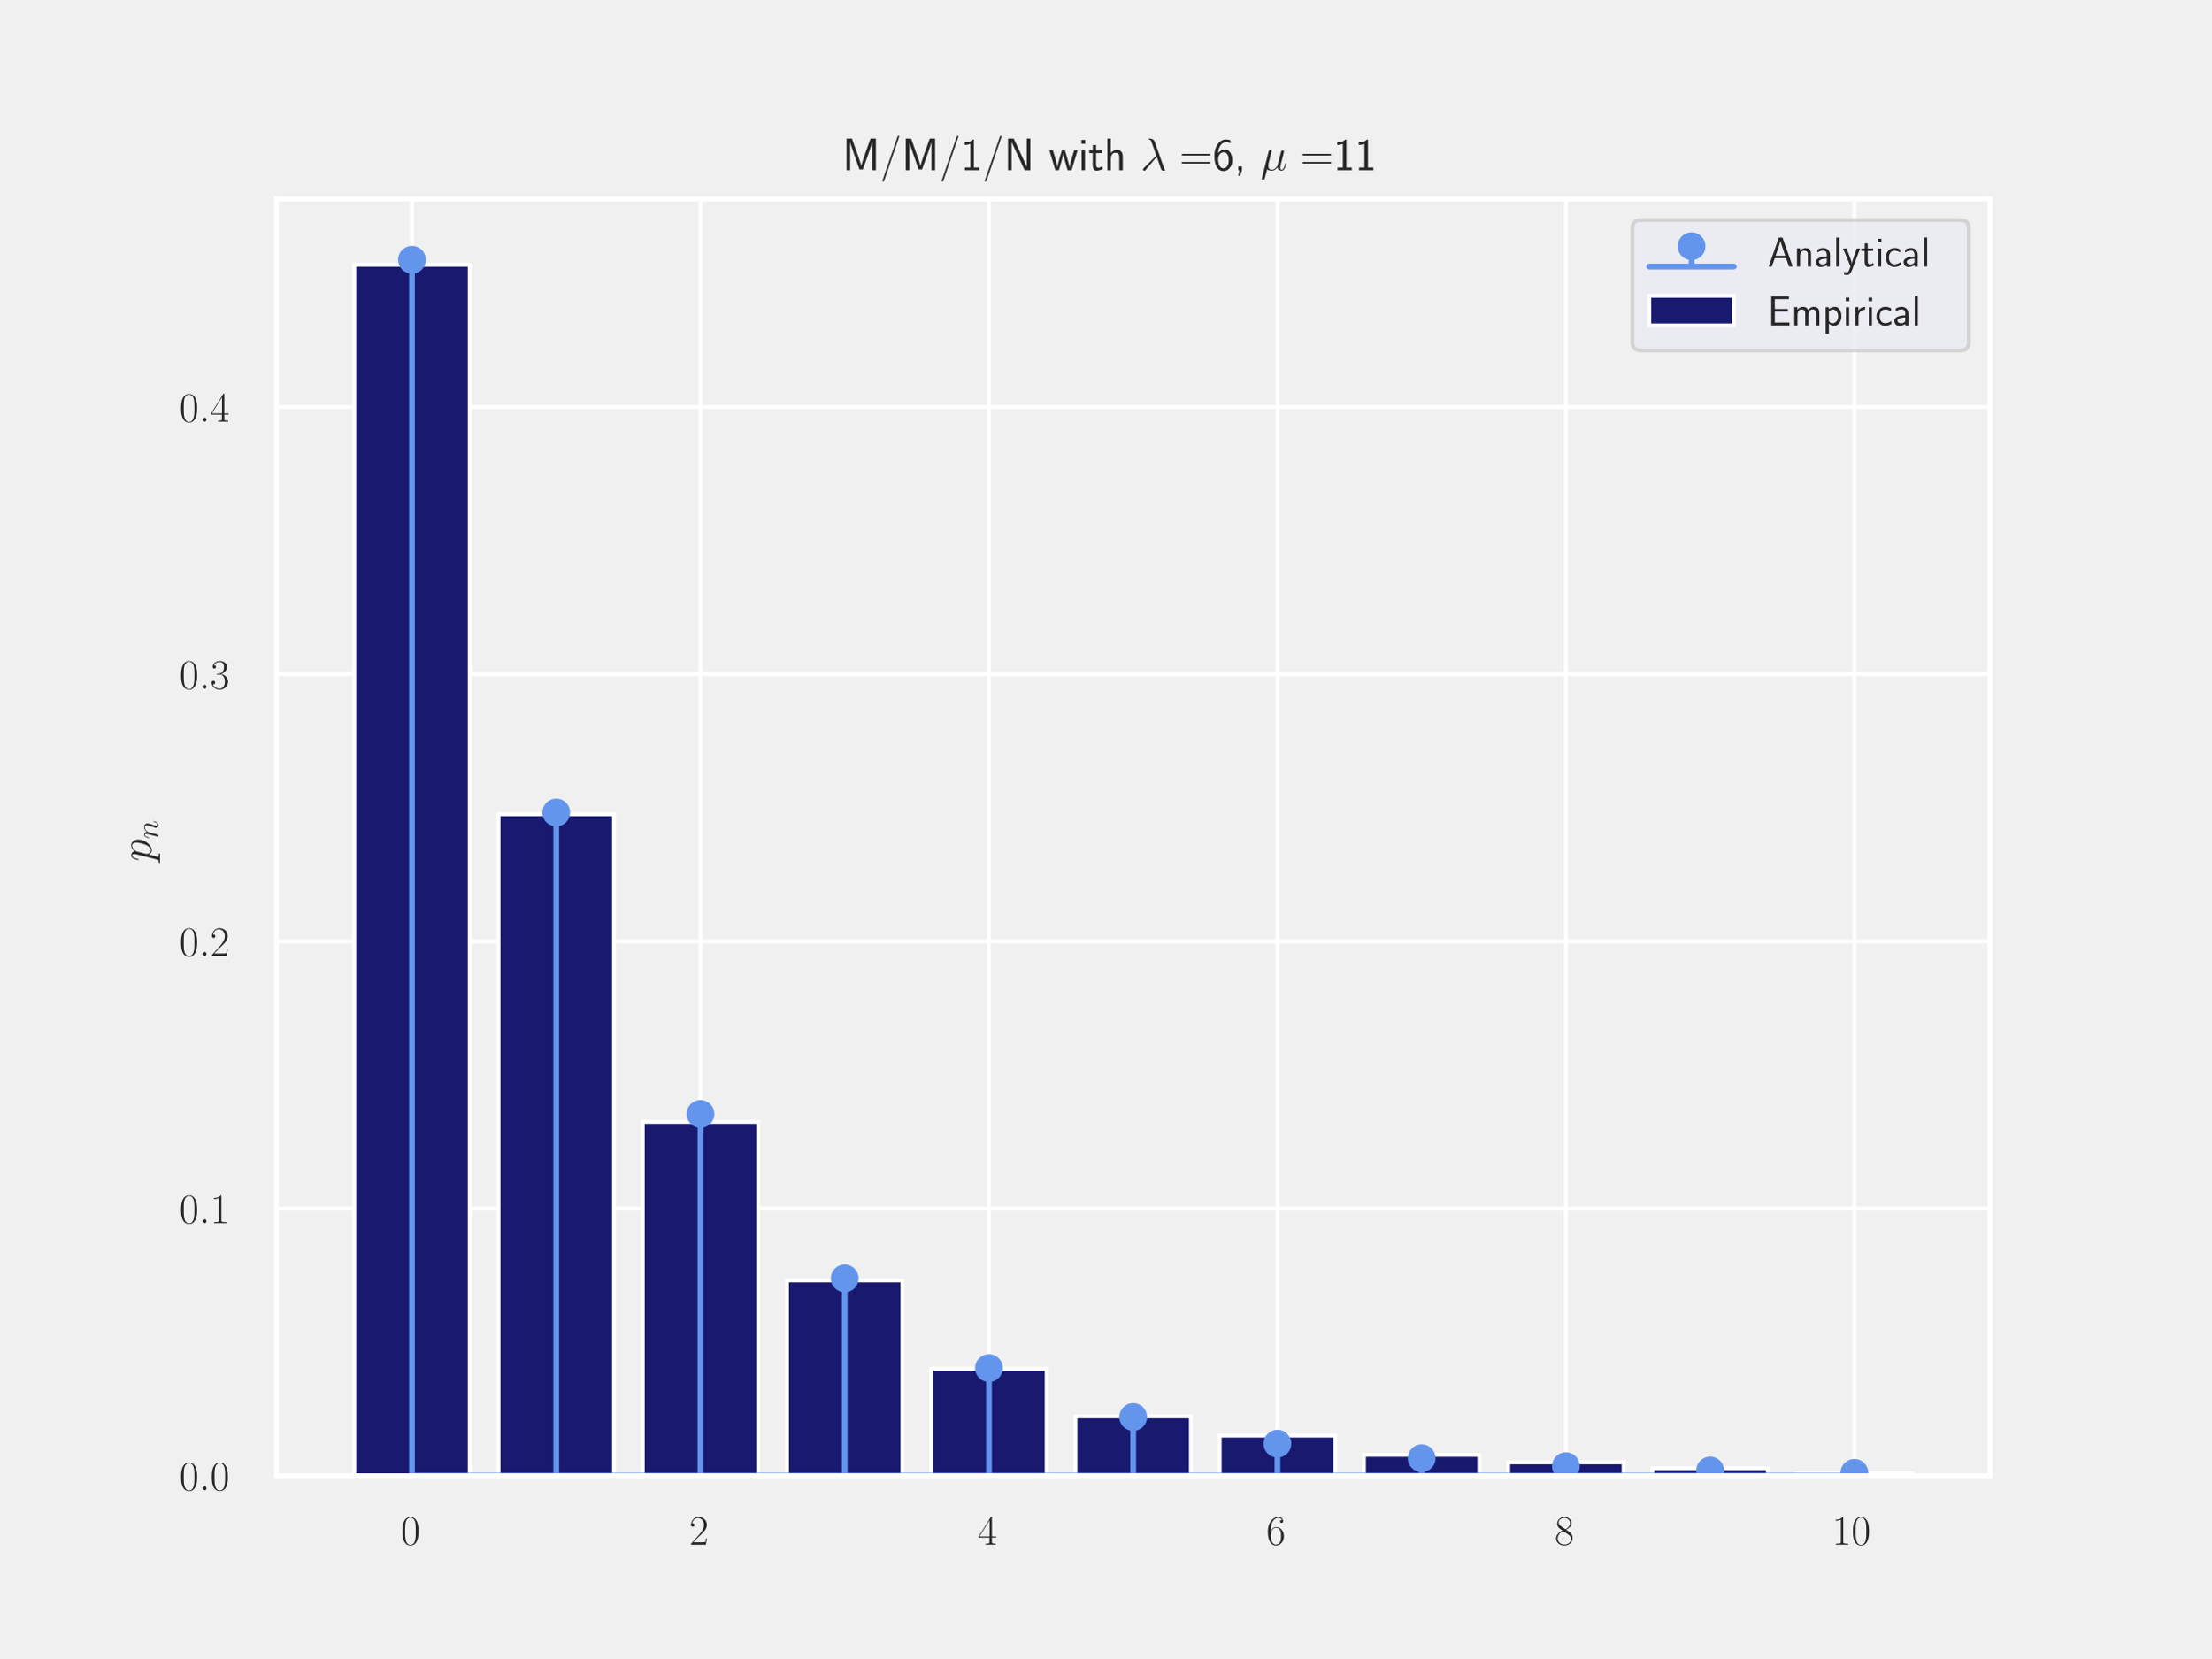
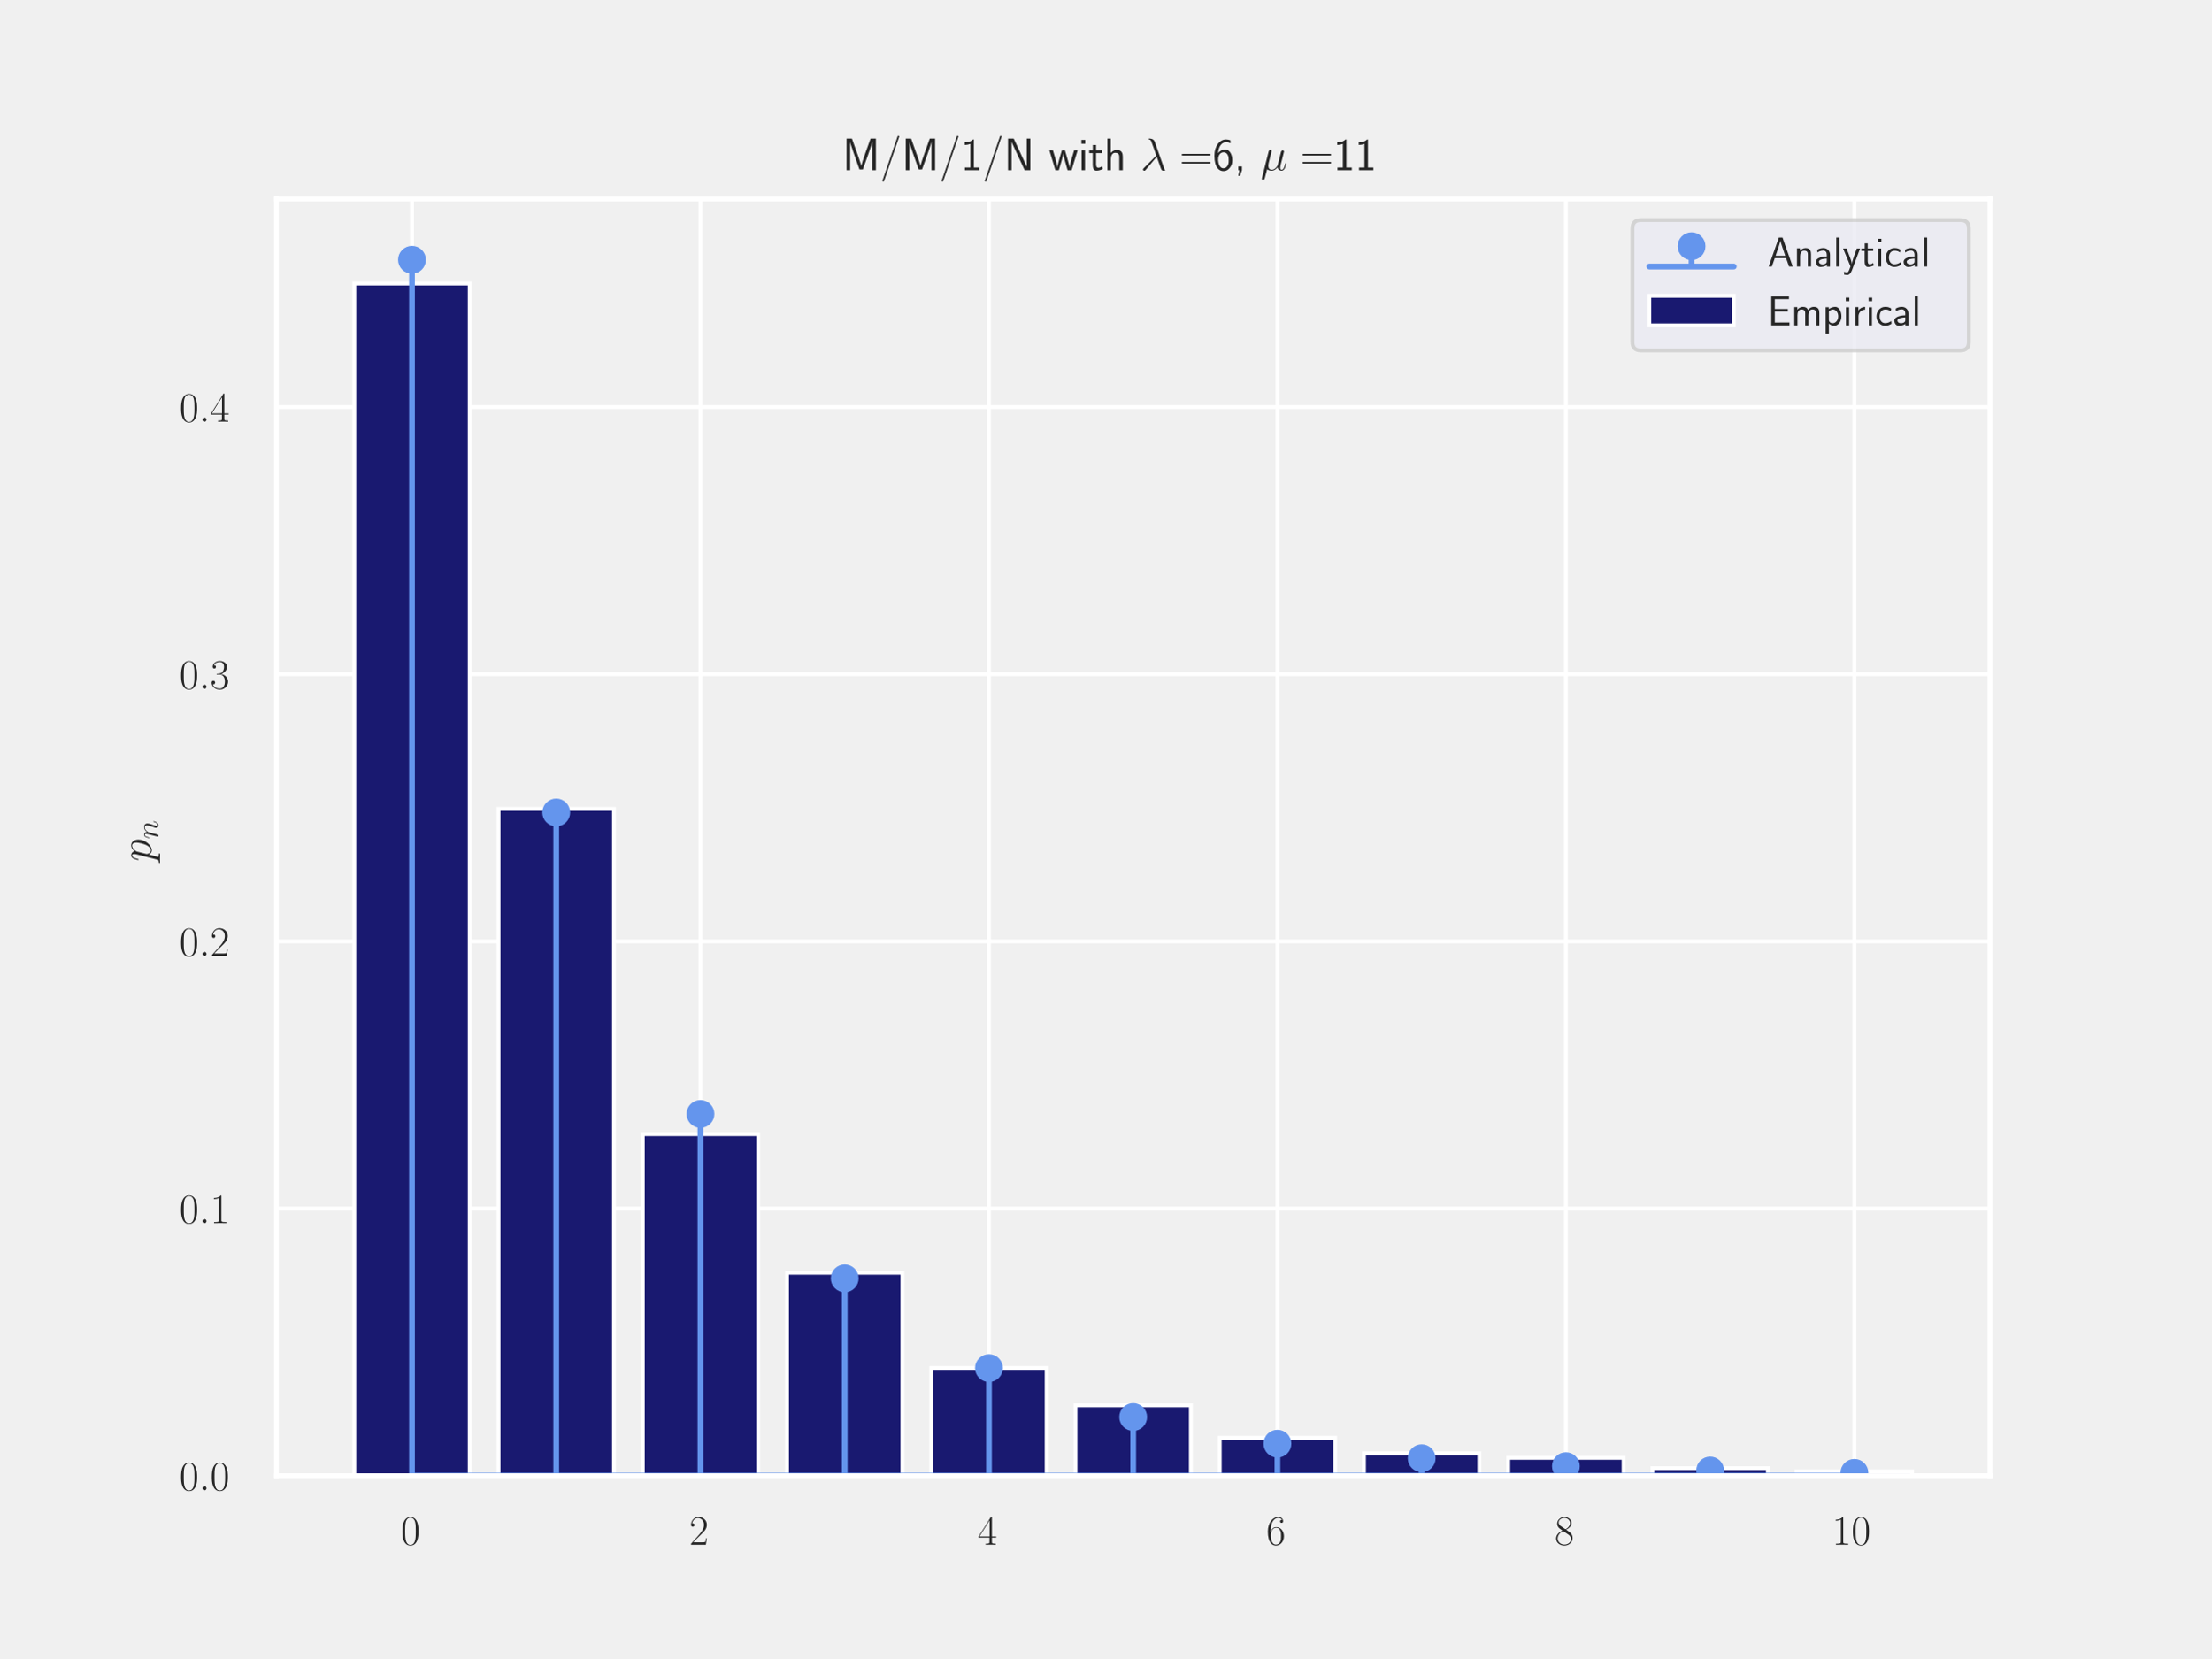
<svg xmlns="http://www.w3.org/2000/svg" xmlns:xlink="http://www.w3.org/1999/xlink" width="460.8pt" height="345.6pt" viewBox="0 0 460.8 345.6" version="1.1">
  <defs>
    <style type="text/css">*{stroke-linejoin: round; stroke-linecap: butt}</style>
  </defs>
  <g id="figure_1">
    <g id="patch_1">
      <path d="M 0 345.6  L 460.8 345.6  L 460.8 0  L 0 0  L 0 345.6  z " style="fill: none" />
    </g>
    <g id="axes_1">
      <g id="patch_2">
        <path d="M 57.6 307.584  L 414.72 307.584  L 414.72 41.472  L 57.6 41.472  L 57.6 307.584  z " style="fill: none" />
      </g>
      <g id="matplotlib.axis_1">
        <g id="xtick_1">
          <g id="line2d_1">
-             <path d="M 85.857 307.584  L 85.857 41.472  " clip-path="url(#p59f98194c2)" style="fill: none; stroke: #ffffff; stroke-width: 0.8; stroke-linecap: round" />
+             <path d="M 85.857 307.584  L 85.857 41.472  " clip-path="url(#p7c5c689644)" style="fill: none; stroke: #ffffff; stroke-width: 0.8; stroke-linecap: round" />
          </g>
          <g id="text_1">
            <g style="fill: #262626" transform="translate(83.52817 321.9723) scale(0.088 -0.088)">
              <defs>
                <path id="CMR17-30" d="M 2688 2038  C 2688 2430 2682 3099 2413 3613  C 2176 4063 1798 4224 1466 4224  C 1158 4224 768 4082 525 3620  C 269 3137 243 2539 243 2038  C 243 1671 250 1112 448 623  C 723 -39 1216 -128 1466 -128  C 1760 -128 2208 -7 2470 604  C 2662 1048 2688 1568 2688 2038  z M 1466 -26  C 1056 -26 813 328 723 816  C 653 1196 653 1749 653 2109  C 653 2604 653 3015 736 3407  C 858 3954 1216 4121 1466 4121  C 1728 4121 2067 3947 2189 3420  C 2272 3054 2278 2623 2278 2109  C 2278 1691 2278 1176 2202 797  C 2067 96 1690 -26 1466 -26  z " transform="scale(0.015625)" />
              </defs>
              <use xlink:href="#CMR17-30" transform="scale(0.996264)" />
            </g>
          </g>
        </g>
        <g id="xtick_2">
          <g id="line2d_2">
-             <path d="M 145.978 307.584  L 145.978 41.472  " clip-path="url(#p59f98194c2)" style="fill: none; stroke: #ffffff; stroke-width: 0.8; stroke-linecap: round" />
+             <path d="M 145.978 307.584  L 145.978 41.472  " clip-path="url(#p7c5c689644)" style="fill: none; stroke: #ffffff; stroke-width: 0.8; stroke-linecap: round" />
          </g>
          <g id="text_2">
            <g style="fill: #262626" transform="translate(143.6494 321.9723) scale(0.088 -0.088)">
              <defs>
                <path id="CMR17-32" d="M 2669 990  L 2554 990  C 2490 537 2438 460 2413 422  C 2381 371 1920 371 1830 371  L 602 371  C 832 620 1280 1073 1824 1596  C 2214 1966 2669 2400 2669 3033  C 2669 3788 2067 4224 1395 4224  C 691 4224 262 3603 262 3027  C 262 2777 448 2745 525 2745  C 589 2745 781 2783 781 3007  C 781 3206 614 3264 525 3264  C 486 3264 448 3257 422 3244  C 544 3788 915 4057 1306 4057  C 1862 4057 2227 3616 2227 3033  C 2227 2477 1901 1998 1536 1583  L 262 147  L 262 0  L 2515 0  L 2669 990  z " transform="scale(0.015625)" />
              </defs>
              <use xlink:href="#CMR17-32" transform="scale(0.996264)" />
            </g>
          </g>
        </g>
        <g id="xtick_3">
          <g id="line2d_3">
-             <path d="M 206.099 307.584  L 206.099 41.472  " clip-path="url(#p59f98194c2)" style="fill: none; stroke: #ffffff; stroke-width: 0.8; stroke-linecap: round" />
+             <path d="M 206.099 307.584  L 206.099 41.472  " clip-path="url(#p7c5c689644)" style="fill: none; stroke: #ffffff; stroke-width: 0.8; stroke-linecap: round" />
          </g>
          <g id="text_3">
            <g style="fill: #262626" transform="translate(203.7706 321.9723) scale(0.088 -0.088)">
              <defs>
                <path id="CMR17-34" d="M 2150 4147  C 2150 4281 2144 4288 2029 4288  L 128 1254  L 128 1088  L 1779 1088  L 1779 460  C 1779 230 1766 166 1318 166  L 1197 166  L 1197 0  C 1402 12 1747 12 1965 12  C 2182 12 2528 12 2733 0  L 2733 166  L 2611 166  C 2163 166 2150 230 2150 460  L 2150 1088  L 2803 1088  L 2803 1254  L 2150 1254  L 2150 4147  z M 1798 3723  L 1798 1254  L 256 1254  L 1798 3723  z " transform="scale(0.015625)" />
              </defs>
              <use xlink:href="#CMR17-34" transform="scale(0.996264)" />
            </g>
          </g>
        </g>
        <g id="xtick_4">
          <g id="line2d_4">
-             <path d="M 266.221 307.584  L 266.221 41.472  " clip-path="url(#p59f98194c2)" style="fill: none; stroke: #ffffff; stroke-width: 0.8; stroke-linecap: round" />
+             <path d="M 266.221 307.584  L 266.221 41.472  " clip-path="url(#p7c5c689644)" style="fill: none; stroke: #ffffff; stroke-width: 0.8; stroke-linecap: round" />
          </g>
          <g id="text_4">
            <g style="fill: #262626" transform="translate(263.8918 321.9723) scale(0.088 -0.088)">
              <defs>
                <path id="CMR17-36" d="M 678 2198  C 678 3712 1395 4076 1811 4076  C 1946 4076 2272 4049 2400 3782  C 2298 3782 2106 3782 2106 3558  C 2106 3385 2246 3328 2336 3328  C 2394 3328 2566 3353 2566 3571  C 2566 3987 2246 4224 1805 4224  C 1043 4224 243 3411 243 2011  C 243 257 966 -128 1478 -128  C 2099 -128 2688 431 2688 1295  C 2688 2101 2170 2688 1517 2688  C 1126 2688 838 2430 678 1979  L 678 2198  z M 1478 25  C 691 25 691 1212 691 1450  C 691 1914 909 2585 1504 2585  C 1613 2585 1926 2585 2138 2140  C 2253 1889 2253 1624 2253 1302  C 2253 954 2253 696 2118 438  C 1978 173 1773 25 1478 25  z " transform="scale(0.015625)" />
              </defs>
              <use xlink:href="#CMR17-36" transform="scale(0.996264)" />
            </g>
          </g>
        </g>
        <g id="xtick_5">
          <g id="line2d_5">
-             <path d="M 326.342 307.584  L 326.342 41.472  " clip-path="url(#p59f98194c2)" style="fill: none; stroke: #ffffff; stroke-width: 0.8; stroke-linecap: round" />
+             <path d="M 326.342 307.584  L 326.342 41.472  " clip-path="url(#p7c5c689644)" style="fill: none; stroke: #ffffff; stroke-width: 0.8; stroke-linecap: round" />
          </g>
          <g id="text_5">
            <g style="fill: #262626" transform="translate(324.013 321.9723) scale(0.088 -0.088)">
              <defs>
                <path id="CMR17-38" d="M 1741 2289  C 2144 2494 2554 2803 2554 3298  C 2554 3884 1990 4224 1472 4224  C 890 4224 378 3800 378 3215  C 378 3054 416 2777 666 2533  C 730 2469 998 2276 1171 2154  C 883 2006 211 1652 211 945  C 211 282 838 -128 1459 -128  C 2144 -128 2720 366 2720 1022  C 2720 1607 2330 1877 2074 2051  L 1741 2289  z M 902 2855  C 851 2887 595 3086 595 3388  C 595 3781 998 4076 1459 4076  C 1965 4076 2336 3716 2336 3298  C 2336 2700 1670 2359 1638 2359  C 1632 2359 1626 2359 1574 2398  L 902 2855  z M 2080 1536  C 2176 1466 2483 1253 2483 861  C 2483 385 2010 25 1472 25  C 890 25 448 443 448 951  C 448 1459 838 1884 1280 2083  L 2080 1536  z " transform="scale(0.015625)" />
              </defs>
              <use xlink:href="#CMR17-38" transform="scale(0.996264)" />
            </g>
          </g>
        </g>
        <g id="xtick_6">
          <g id="line2d_6">
-             <path d="M 386.463 307.584  L 386.463 41.472  " clip-path="url(#p59f98194c2)" style="fill: none; stroke: #ffffff; stroke-width: 0.8; stroke-linecap: round" />
+             <path d="M 386.463 307.584  L 386.463 41.472  " clip-path="url(#p7c5c689644)" style="fill: none; stroke: #ffffff; stroke-width: 0.8; stroke-linecap: round" />
          </g>
          <g id="text_6">
            <g style="fill: #262626" transform="translate(381.8054 321.9723) scale(0.088 -0.088)">
              <defs>
                <path id="CMR17-31" d="M 1702 4083  C 1702 4217 1696 4224 1606 4224  C 1357 3927 979 3833 621 3820  C 602 3820 570 3820 563 3808  C 557 3795 557 3782 557 3648  C 755 3648 1088 3686 1344 3839  L 1344 467  C 1344 243 1331 166 781 166  L 589 166  L 589 0  C 896 6 1216 12 1523 12  C 1830 12 2150 6 2458 0  L 2458 166  L 2266 166  C 1715 166 1702 236 1702 467  L 1702 4083  z " transform="scale(0.015625)" />
              </defs>
              <use xlink:href="#CMR17-31" transform="scale(0.996264)" />
              <use xlink:href="#CMR17-30" transform="translate(45.69048 0) scale(0.996264)" />
            </g>
          </g>
        </g>
      </g>
      <g id="matplotlib.axis_2">
        <g id="ytick_1">
          <g id="line2d_7">
-             <path d="M 57.6 307.584  L 414.72 307.584  " clip-path="url(#p59f98194c2)" style="fill: none; stroke: #ffffff; stroke-width: 0.8; stroke-linecap: round" />
+             <path d="M 57.6 307.584  L 414.72 307.584  " clip-path="url(#p7c5c689644)" style="fill: none; stroke: #ffffff; stroke-width: 0.8; stroke-linecap: round" />
          </g>
          <g id="text_7">
            <g style="fill: #262626" transform="translate(37.39725 310.6281) scale(0.088 -0.088)">
              <defs>
                <path id="CMMI12-3a" d="M 1178 307  C 1178 492 1024 620 870 620  C 685 620 557 467 557 313  C 557 128 710 0 864 0  C 1050 0 1178 153 1178 307  z " transform="scale(0.015625)" />
              </defs>
              <use xlink:href="#CMR17-30" transform="scale(0.996264)" />
              <use xlink:href="#CMMI12-3a" transform="translate(45.69048 0) scale(0.996264)" />
              <use xlink:href="#CMR17-30" transform="translate(72.78765 0) scale(0.996264)" />
            </g>
          </g>
        </g>
        <g id="ytick_2">
          <g id="line2d_8">
-             <path d="M 57.6 251.898  L 414.72 251.898  " clip-path="url(#p59f98194c2)" style="fill: none; stroke: #ffffff; stroke-width: 0.8; stroke-linecap: round" />
+             <path d="M 57.6 251.898  L 414.72 251.898  " clip-path="url(#p7c5c689644)" style="fill: none; stroke: #ffffff; stroke-width: 0.8; stroke-linecap: round" />
          </g>
          <g id="text_8">
            <g style="fill: #262626" transform="translate(37.39725 254.9422) scale(0.088 -0.088)">
              <use xlink:href="#CMR17-30" transform="scale(0.996264)" />
              <use xlink:href="#CMMI12-3a" transform="translate(45.69048 0) scale(0.996264)" />
              <use xlink:href="#CMR17-31" transform="translate(72.78765 0) scale(0.996264)" />
            </g>
          </g>
        </g>
        <g id="ytick_3">
          <g id="line2d_9">
-             <path d="M 57.6 196.212  L 414.72 196.212  " clip-path="url(#p59f98194c2)" style="fill: none; stroke: #ffffff; stroke-width: 0.8; stroke-linecap: round" />
+             <path d="M 57.6 196.212  L 414.72 196.212  " clip-path="url(#p7c5c689644)" style="fill: none; stroke: #ffffff; stroke-width: 0.8; stroke-linecap: round" />
          </g>
          <g id="text_9">
            <g style="fill: #262626" transform="translate(37.39725 199.2563) scale(0.088 -0.088)">
              <use xlink:href="#CMR17-30" transform="scale(0.996264)" />
              <use xlink:href="#CMMI12-3a" transform="translate(45.69048 0) scale(0.996264)" />
              <use xlink:href="#CMR17-32" transform="translate(72.78765 0) scale(0.996264)" />
            </g>
          </g>
        </g>
        <g id="ytick_4">
          <g id="line2d_10">
-             <path d="M 57.6 140.526  L 414.72 140.526  " clip-path="url(#p59f98194c2)" style="fill: none; stroke: #ffffff; stroke-width: 0.8; stroke-linecap: round" />
+             <path d="M 57.6 140.526  L 414.72 140.526  " clip-path="url(#p7c5c689644)" style="fill: none; stroke: #ffffff; stroke-width: 0.8; stroke-linecap: round" />
          </g>
          <g id="text_10">
            <g style="fill: #262626" transform="translate(37.39725 143.5704) scale(0.088 -0.088)">
              <defs>
                <path id="CMR17-33" d="M 1414 2176  C 1984 2176 2234 1673 2234 1094  C 2234 322 1824 25 1453 25  C 1114 25 563 193 390 691  C 422 678 454 678 486 678  C 640 678 755 780 755 947  C 755 1132 614 1216 486 1216  C 378 1216 211 1164 211 927  C 211 335 787 -128 1466 -128  C 2176 -128 2720 432 2720 1087  C 2720 1718 2208 2176 1600 2246  C 2086 2347 2554 2776 2554 3353  C 2554 3856 2048 4224 1472 4224  C 890 4224 378 3862 378 3347  C 378 3123 544 3084 627 3084  C 762 3084 877 3167 877 3334  C 877 3500 762 3584 627 3584  C 602 3584 570 3584 544 3571  C 730 3999 1235 4076 1459 4076  C 1683 4076 2106 3966 2106 3347  C 2106 3167 2080 2851 1862 2574  C 1670 2329 1453 2316 1242 2297  C 1210 2297 1062 2284 1037 2284  C 992 2278 966 2272 966 2227  C 966 2182 973 2176 1101 2176  L 1414 2176  z " transform="scale(0.015625)" />
              </defs>
              <use xlink:href="#CMR17-30" transform="scale(0.996264)" />
              <use xlink:href="#CMMI12-3a" transform="translate(45.69048 0) scale(0.996264)" />
              <use xlink:href="#CMR17-33" transform="translate(72.78765 0) scale(0.996264)" />
            </g>
          </g>
        </g>
        <g id="ytick_5">
          <g id="line2d_11">
-             <path d="M 57.6 84.84  L 414.72 84.84  " clip-path="url(#p59f98194c2)" style="fill: none; stroke: #ffffff; stroke-width: 0.8; stroke-linecap: round" />
+             <path d="M 57.6 84.84  L 414.72 84.84  " clip-path="url(#p7c5c689644)" style="fill: none; stroke: #ffffff; stroke-width: 0.8; stroke-linecap: round" />
          </g>
          <g id="text_11">
            <g style="fill: #262626" transform="translate(37.39725 87.88454) scale(0.088 -0.088)">
              <use xlink:href="#CMR17-30" transform="scale(0.996264)" />
              <use xlink:href="#CMMI12-3a" transform="translate(45.69048 0) scale(0.996264)" />
              <use xlink:href="#CMR17-34" transform="translate(72.78765 0) scale(0.996264)" />
            </g>
          </g>
        </g>
        <g id="text_12">
          <g style="fill: #262626" transform="translate(31.53755 179.5716) rotate(-90) scale(0.096 -0.096)">
            <defs>
              <path id="CMMI12-70" d="M 275 -794  C 230 -981 205 -1031 -58 -1031  C -135 -1031 -199 -1031 -199 -1152  C -199 -1165 -192 -1216 -122 -1216  C -39 -1216 51 -1204 134 -1204  L 410 -1204  C 544 -1204 870 -1216 1005 -1216  C 1043 -1216 1120 -1216 1120 -1101  C 1120 -1031 1075 -1031 966 -1031  C 672 -1031 653 -987 653 -937  C 653 -863 941 217 979 364  C 1050 185 1222 -64 1555 -64  C 2278 -64 3059 874 3059 1813  C 3059 2400 2726 2816 2246 2816  C 1837 2816 1491 2419 1421 2330  C 1370 2649 1120 2816 864 2816  C 678 2816 531 2726 410 2483  C 294 2253 205 1864 205 1838  C 205 1813 230 1781 275 1781  C 326 1781 333 1787 371 1934  C 467 2311 589 2687 845 2687  C 992 2687 1043 2585 1043 2394  C 1043 2241 1024 2177 998 2062  L 275 -794  z M 1382 1992  C 1427 2170 1606 2356 1709 2445  C 1779 2509 1990 2687 2234 2687  C 2515 2687 2643 2407 2643 2075  C 2643 1768 2464 1047 2304 715  C 2144 370 1850 64 1555 64  C 1120 64 1050 613 1050 638  C 1050 657 1062 708 1069 740  L 1382 1992  z " transform="scale(0.015625)" />
              <path id="CMMI12-6e" d="M 1318 1870  C 1331 1909 1491 2228 1728 2432  C 1894 2585 2112 2687 2362 2687  C 2618 2687 2707 2496 2707 2241  C 2707 1877 2445 1149 2317 804  C 2259 651 2227 568 2227 453  C 2227 166 2426 -64 2733 -64  C 3328 -64 3552 874 3552 913  C 3552 945 3526 970 3488 970  C 3430 970 3424 951 3392 842  C 3245 319 3002 64 2752 64  C 2688 64 2586 70 2586 274  C 2586 434 2656 625 2694 715  C 2822 1066 3091 1781 3091 2145  C 3091 2528 2867 2816 2381 2816  C 1811 2816 1510 2413 1395 2253  C 1376 2617 1114 2816 832 2816  C 627 2816 486 2694 378 2477  C 262 2247 173 1864 173 1838  C 173 1813 198 1781 243 1781  C 294 1781 301 1787 339 1934  C 442 2324 557 2687 813 2687  C 960 2687 1011 2585 1011 2394  C 1011 2253 947 2004 902 1807  L 723 1117  C 698 996 627 708 595 593  C 550 427 480 127 480 95  C 480 6 550 -64 646 -64  C 723 -64 813 -26 864 70  C 877 102 934 325 966 453  L 1107 1028  L 1318 1870  z " transform="scale(0.015625)" />
            </defs>
            <use xlink:href="#CMMI12-70" transform="scale(0.996264)" />
            <use xlink:href="#CMMI12-6e" transform="translate(48.95951 -14.94392) scale(0.697382)" />
          </g>
        </g>
      </g>
      <g id="patch_3">
-         <path d="M 73.833 307.584  L 97.881 307.584  L 97.881 55.19  L 73.833 55.19  z " clip-path="url(#p59f98194c2)" style="fill: #191970; stroke: #ffffff; stroke-width: 0.8; stroke-linejoin: miter" />
+         <path d="M 73.833 307.584  L 97.881 307.584  L 97.881 59.09  L 73.833 59.09  z " clip-path="url(#p7c5c689644)" style="fill: #191970; stroke: #ffffff; stroke-width: 0.8; stroke-linejoin: miter" />
      </g>
      <g id="patch_4">
-         <path d="M 103.893 307.584  L 127.942 307.584  L 127.942 169.711  L 103.893 169.711  z " clip-path="url(#p59f98194c2)" style="fill: #191970; stroke: #ffffff; stroke-width: 0.8; stroke-linejoin: miter" />
+         <path d="M 103.893 307.584  L 127.942 307.584  L 127.942 168.602  L 103.893 168.602  z " clip-path="url(#p7c5c689644)" style="fill: #191970; stroke: #ffffff; stroke-width: 0.8; stroke-linejoin: miter" />
      </g>
      <g id="patch_5">
-         <path d="M 133.954 307.584  L 158.002 307.584  L 158.002 233.829  L 133.954 233.829  z " clip-path="url(#p59f98194c2)" style="fill: #191970; stroke: #ffffff; stroke-width: 0.8; stroke-linejoin: miter" />
+         <path d="M 133.954 307.584  L 158.002 307.584  L 158.002 236.387  L 133.954 236.387  z " clip-path="url(#p7c5c689644)" style="fill: #191970; stroke: #ffffff; stroke-width: 0.8; stroke-linejoin: miter" />
      </g>
      <g id="patch_6">
-         <path d="M 164.015 307.584  L 188.063 307.584  L 188.063 266.887  L 164.015 266.887  z " clip-path="url(#p59f98194c2)" style="fill: #191970; stroke: #ffffff; stroke-width: 0.8; stroke-linejoin: miter" />
+         <path d="M 164.015 307.584  L 188.063 307.584  L 188.063 265.291  L 164.015 265.291  z " clip-path="url(#p7c5c689644)" style="fill: #191970; stroke: #ffffff; stroke-width: 0.8; stroke-linejoin: miter" />
      </g>
      <g id="patch_7">
-         <path d="M 194.075 307.584  L 218.124 307.584  L 218.124 285.285  L 194.075 285.285  z " clip-path="url(#p59f98194c2)" style="fill: #191970; stroke: #ffffff; stroke-width: 0.8; stroke-linejoin: miter" />
+         <path d="M 194.075 307.584  L 218.124 307.584  L 218.124 285.122  L 194.075 285.122  z " clip-path="url(#p7c5c689644)" style="fill: #191970; stroke: #ffffff; stroke-width: 0.8; stroke-linejoin: miter" />
      </g>
      <g id="patch_8">
-         <path d="M 224.136 307.584  L 248.184 307.584  L 248.184 295.215  L 224.136 295.215  z " clip-path="url(#p59f98194c2)" style="fill: #191970; stroke: #ffffff; stroke-width: 0.8; stroke-linejoin: miter" />
+         <path d="M 224.136 307.584  L 248.184 307.584  L 248.184 292.919  L 224.136 292.919  z " clip-path="url(#p7c5c689644)" style="fill: #191970; stroke: #ffffff; stroke-width: 0.8; stroke-linejoin: miter" />
      </g>
      <g id="patch_9">
-         <path d="M 254.196 307.584  L 278.245 307.584  L 278.245 299.226  L 254.196 299.226  z " clip-path="url(#p59f98194c2)" style="fill: #191970; stroke: #ffffff; stroke-width: 0.8; stroke-linejoin: miter" />
+         <path d="M 254.196 307.584  L 278.245 307.584  L 278.245 299.677  L 254.196 299.677  z " clip-path="url(#p7c5c689644)" style="fill: #191970; stroke: #ffffff; stroke-width: 0.8; stroke-linejoin: miter" />
      </g>
      <g id="patch_10">
-         <path d="M 284.257 307.584  L 308.305 307.584  L 308.305 303.247  L 284.257 303.247  z " clip-path="url(#p59f98194c2)" style="fill: #191970; stroke: #ffffff; stroke-width: 0.8; stroke-linejoin: miter" />
+         <path d="M 284.257 307.584  L 308.305 307.584  L 308.305 302.924  L 284.257 302.924  z " clip-path="url(#p7c5c689644)" style="fill: #191970; stroke: #ffffff; stroke-width: 0.8; stroke-linejoin: miter" />
      </g>
      <g id="patch_11">
-         <path d="M 314.318 307.584  L 338.366 307.584  L 338.366 304.81  L 314.318 304.81  z " clip-path="url(#p59f98194c2)" style="fill: #191970; stroke: #ffffff; stroke-width: 0.8; stroke-linejoin: miter" />
+         <path d="M 314.318 307.584  L 338.366 307.584  L 338.366 303.865  L 314.318 303.865  z " clip-path="url(#p7c5c689644)" style="fill: #191970; stroke: #ffffff; stroke-width: 0.8; stroke-linejoin: miter" />
      </g>
      <g id="patch_12">
-         <path d="M 344.378 307.584  L 368.427 307.584  L 368.427 306.035  L 344.378 306.035  z " clip-path="url(#p59f98194c2)" style="fill: #191970; stroke: #ffffff; stroke-width: 0.8; stroke-linejoin: miter" />
+         <path d="M 344.378 307.584  L 368.427 307.584  L 368.427 306.013  L 344.378 306.013  z " clip-path="url(#p7c5c689644)" style="fill: #191970; stroke: #ffffff; stroke-width: 0.8; stroke-linejoin: miter" />
      </g>
      <g id="patch_13">
-         <path d="M 374.439 307.584  L 398.487 307.584  L 398.487 307.13  L 374.439 307.13  z " clip-path="url(#p59f98194c2)" style="fill: #191970; stroke: #ffffff; stroke-width: 0.8; stroke-linejoin: miter" />
+         <path d="M 374.439 307.584  L 398.487 307.584  L 398.487 306.676  L 374.439 306.676  z " clip-path="url(#p7c5c689644)" style="fill: #191970; stroke: #ffffff; stroke-width: 0.8; stroke-linejoin: miter" />
      </g>
      <g id="LineCollection_1">
-         <path d="M 85.857 307.584  L 85.857 54.144  " clip-path="url(#p59f98194c2)" style="fill: none; stroke: #6495ed; stroke-width: 1.2" />
-         <path d="M 115.918 307.584  L 115.918 169.344  " clip-path="url(#p59f98194c2)" style="fill: none; stroke: #6495ed; stroke-width: 1.2" />
-         <path d="M 145.978 307.584  L 145.978 232.18  " clip-path="url(#p59f98194c2)" style="fill: none; stroke: #6495ed; stroke-width: 1.2" />
-         <path d="M 176.039 307.584  L 176.039 266.455  " clip-path="url(#p59f98194c2)" style="fill: none; stroke: #6495ed; stroke-width: 1.2" />
-         <path d="M 206.099 307.584  L 206.099 285.15  " clip-path="url(#p59f98194c2)" style="fill: none; stroke: #6495ed; stroke-width: 1.2" />
-         <path d="M 236.16 307.584  L 236.16 295.347  " clip-path="url(#p59f98194c2)" style="fill: none; stroke: #6495ed; stroke-width: 1.2" />
-         <path d="M 266.221 307.584  L 266.221 300.909  " clip-path="url(#p59f98194c2)" style="fill: none; stroke: #6495ed; stroke-width: 1.2" />
-         <path d="M 296.281 307.584  L 296.281 303.943  " clip-path="url(#p59f98194c2)" style="fill: none; stroke: #6495ed; stroke-width: 1.2" />
-         <path d="M 326.342 307.584  L 326.342 305.598  " clip-path="url(#p59f98194c2)" style="fill: none; stroke: #6495ed; stroke-width: 1.2" />
-         <path d="M 356.402 307.584  L 356.402 306.501  " clip-path="url(#p59f98194c2)" style="fill: none; stroke: #6495ed; stroke-width: 1.2" />
-         <path d="M 386.463 307.584  L 386.463 306.993  " clip-path="url(#p59f98194c2)" style="fill: none; stroke: #6495ed; stroke-width: 1.2" />
+         <path d="M 85.857 307.584  L 85.857 54.144  " clip-path="url(#p7c5c689644)" style="fill: none; stroke: #6495ed; stroke-width: 1.2" />
+         <path d="M 115.918 307.584  L 115.918 169.344  " clip-path="url(#p7c5c689644)" style="fill: none; stroke: #6495ed; stroke-width: 1.2" />
+         <path d="M 145.978 307.584  L 145.978 232.18  " clip-path="url(#p7c5c689644)" style="fill: none; stroke: #6495ed; stroke-width: 1.2" />
+         <path d="M 176.039 307.584  L 176.039 266.455  " clip-path="url(#p7c5c689644)" style="fill: none; stroke: #6495ed; stroke-width: 1.2" />
+         <path d="M 206.099 307.584  L 206.099 285.15  " clip-path="url(#p7c5c689644)" style="fill: none; stroke: #6495ed; stroke-width: 1.2" />
+         <path d="M 236.16 307.584  L 236.16 295.347  " clip-path="url(#p7c5c689644)" style="fill: none; stroke: #6495ed; stroke-width: 1.2" />
+         <path d="M 266.221 307.584  L 266.221 300.909  " clip-path="url(#p7c5c689644)" style="fill: none; stroke: #6495ed; stroke-width: 1.2" />
+         <path d="M 296.281 307.584  L 296.281 303.943  " clip-path="url(#p7c5c689644)" style="fill: none; stroke: #6495ed; stroke-width: 1.2" />
+         <path d="M 326.342 307.584  L 326.342 305.598  " clip-path="url(#p7c5c689644)" style="fill: none; stroke: #6495ed; stroke-width: 1.2" />
+         <path d="M 356.402 307.584  L 356.402 306.501  " clip-path="url(#p7c5c689644)" style="fill: none; stroke: #6495ed; stroke-width: 1.2" />
+         <path d="M 386.463 307.584  L 386.463 306.993  " clip-path="url(#p7c5c689644)" style="fill: none; stroke: #6495ed; stroke-width: 1.2" />
      </g>
      <g id="line2d_12">
        <defs>
-           <path id="mc5ec6b4dfc" d="M 0 2.4  C 0.636 2.4 1.247 2.147 1.697 1.697  C 2.147 1.247 2.4 0.636 2.4 0  C 2.4 -0.636 2.147 -1.247 1.697 -1.697  C 1.247 -2.147 0.636 -2.4 0 -2.4  C -0.636 -2.4 -1.247 -2.147 -1.697 -1.697  C -2.147 -1.247 -2.4 -0.636 -2.4 0  C -2.4 0.636 -2.147 1.247 -1.697 1.697  C -1.247 2.147 -0.636 2.4 0 2.4  z " style="stroke: #6495ed" />
+           <path id="m6d4a0680f5" d="M 0 2.4  C 0.636 2.4 1.247 2.147 1.697 1.697  C 2.147 1.247 2.4 0.636 2.4 0  C 2.4 -0.636 2.147 -1.247 1.697 -1.697  C 1.247 -2.147 0.636 -2.4 0 -2.4  C -0.636 -2.4 -1.247 -2.147 -1.697 -1.697  C -2.147 -1.247 -2.4 -0.636 -2.4 0  C -2.4 0.636 -2.147 1.247 -1.697 1.697  C -1.247 2.147 -0.636 2.4 0 2.4  z " style="stroke: #6495ed" />
        </defs>
-         <g clip-path="url(#p59f98194c2)">
-           <use xlink:href="#mc5ec6b4dfc" x="85.857" y="54.144" style="fill: #6495ed; stroke: #6495ed" />
-           <use xlink:href="#mc5ec6b4dfc" x="115.918" y="169.344" style="fill: #6495ed; stroke: #6495ed" />
-           <use xlink:href="#mc5ec6b4dfc" x="145.978" y="232.18" style="fill: #6495ed; stroke: #6495ed" />
-           <use xlink:href="#mc5ec6b4dfc" x="176.039" y="266.455" style="fill: #6495ed; stroke: #6495ed" />
-           <use xlink:href="#mc5ec6b4dfc" x="206.099" y="285.15" style="fill: #6495ed; stroke: #6495ed" />
-           <use xlink:href="#mc5ec6b4dfc" x="236.16" y="295.347" style="fill: #6495ed; stroke: #6495ed" />
-           <use xlink:href="#mc5ec6b4dfc" x="266.221" y="300.909" style="fill: #6495ed; stroke: #6495ed" />
-           <use xlink:href="#mc5ec6b4dfc" x="296.281" y="303.943" style="fill: #6495ed; stroke: #6495ed" />
-           <use xlink:href="#mc5ec6b4dfc" x="326.342" y="305.598" style="fill: #6495ed; stroke: #6495ed" />
-           <use xlink:href="#mc5ec6b4dfc" x="356.402" y="306.501" style="fill: #6495ed; stroke: #6495ed" />
-           <use xlink:href="#mc5ec6b4dfc" x="386.463" y="306.993" style="fill: #6495ed; stroke: #6495ed" />
+         <g clip-path="url(#p7c5c689644)">
+           <use xlink:href="#m6d4a0680f5" x="85.857" y="54.144" style="fill: #6495ed; stroke: #6495ed" />
+           <use xlink:href="#m6d4a0680f5" x="115.918" y="169.344" style="fill: #6495ed; stroke: #6495ed" />
+           <use xlink:href="#m6d4a0680f5" x="145.978" y="232.18" style="fill: #6495ed; stroke: #6495ed" />
+           <use xlink:href="#m6d4a0680f5" x="176.039" y="266.455" style="fill: #6495ed; stroke: #6495ed" />
+           <use xlink:href="#m6d4a0680f5" x="206.099" y="285.15" style="fill: #6495ed; stroke: #6495ed" />
+           <use xlink:href="#m6d4a0680f5" x="236.16" y="295.347" style="fill: #6495ed; stroke: #6495ed" />
+           <use xlink:href="#m6d4a0680f5" x="266.221" y="300.909" style="fill: #6495ed; stroke: #6495ed" />
+           <use xlink:href="#m6d4a0680f5" x="296.281" y="303.943" style="fill: #6495ed; stroke: #6495ed" />
+           <use xlink:href="#m6d4a0680f5" x="326.342" y="305.598" style="fill: #6495ed; stroke: #6495ed" />
+           <use xlink:href="#m6d4a0680f5" x="356.402" y="306.501" style="fill: #6495ed; stroke: #6495ed" />
+           <use xlink:href="#m6d4a0680f5" x="386.463" y="306.993" style="fill: #6495ed; stroke: #6495ed" />
        </g>
      </g>
      <g id="line2d_13">
-         <path d="M 85.857 307.584  L 386.463 307.584  " clip-path="url(#p59f98194c2)" style="fill: none; stroke: #6495ed; stroke-width: 1.2; stroke-linecap: round" />
+         <path d="M 85.857 307.584  L 386.463 307.584  " clip-path="url(#p7c5c689644)" style="fill: none; stroke: #6495ed; stroke-width: 1.2; stroke-linecap: round" />
      </g>
      <g id="patch_14">
        <path d="M 57.6 307.584  L 57.6 41.472  " style="fill: none; stroke: #ffffff; stroke-linejoin: miter; stroke-linecap: square" />
      </g>
      <g id="patch_15">
        <path d="M 414.72 307.584  L 414.72 41.472  " style="fill: none; stroke: #ffffff; stroke-linejoin: miter; stroke-linecap: square" />
      </g>
      <g id="patch_16">
        <path d="M 57.6 307.584  L 414.72 307.584  " style="fill: none; stroke: #ffffff; stroke-linejoin: miter; stroke-linecap: square" />
      </g>
      <g id="patch_17">
        <path d="M 57.6 41.472  L 414.72 41.472  " style="fill: none; stroke: #ffffff; stroke-linejoin: miter; stroke-linecap: square" />
      </g>
      <g id="text_13">
        <g style="fill: #262626" transform="translate(175.5636 35.472) scale(0.096 -0.096)">
          <defs>
            <path id="CMSS17-4d" d="M 3194 2373  L 2886 1476  C 2835 1311 2662 795 2624 592  L 2618 592  C 2598 719 2560 853 2458 1177  C 2400 1368 2336 1565 2272 1743  L 1325 4416  L 576 4416  L 576 0  L 1075 0  L 1075 3899  L 1082 3899  C 1082 3893 1139 3613 1530 2500  L 2374 102  L 2848 102  L 3610 2233  C 3661 2379 3821 2843 3891 3066  C 3955 3257 4115 3728 4154 3912  L 4160 3912  L 4160 0  L 4666 0  L 4666 4416  L 3923 4416  L 3194 2373  z " transform="scale(0.015625)" />
            <path id="CMSS17-2f" d="M 2637 4575  C 2669 4658 2669 4671 2669 4684  C 2669 4761 2611 4800 2560 4800  C 2483 4800 2458 4748 2432 4671  L 365 -1376  C 333 -1460 333 -1472 333 -1485  C 333 -1562 390 -1600 442 -1600  C 518 -1600 544 -1549 570 -1472  L 2637 4575  z " transform="scale(0.015625)" />
            <path id="CMSS17-31" d="M 1818 4288  L 1696 4288  C 1350 3949 947 3902 538 3891  L 538 3520  C 723 3526 1024 3539 1325 3673  L 1325 371  L 570 371  L 570 0  L 2573 0  L 2573 371  L 1818 371  L 1818 4288  z " transform="scale(0.015625)" />
            <path id="CMSS17-4e" d="M 1466 4179  L 1350 4416  L 563 4416  L 563 0  L 1062 0  L 1062 3925  L 1069 3931  C 1114 3817 1139 3759 1402 3193  L 2771 236  L 2886 0  L 3674 0  L 3674 4416  L 3174 4416  L 3174 490  L 3168 484  C 3123 598 3098 655 2835 1222  L 1466 4179  z " transform="scale(0.015625)" />
            <path id="CMSS17-77" d="M 4013 2752  L 3526 2752  L 3187 1600  C 3117 1356 2918 684 2893 371  L 2886 371  C 2874 563 2765 1024 2586 1632  L 2259 2752  L 1818 2752  L 1498 1657  C 1338 1100 1216 627 1203 371  L 1197 371  C 1171 748 909 1632 870 1772  L 582 2752  L 83 2752  L 915 0  L 1402 0  C 1734 1100 1990 1952 2010 2380  C 2022 2169 2131 1715 2195 1491  L 2618 0  L 3181 0  L 4013 2752  z " transform="scale(0.015625)" />
            <path id="CMSS17-69" d="M 979 4224  L 442 4224  L 442 3686  L 979 3686  L 979 4224  z M 947 2752  L 474 2752  L 474 0  L 947 0  L 947 2752  z " transform="scale(0.015625)" />
            <path id="CMSS17-74" d="M 1069 2380  L 1901 2380  L 1901 2752  L 1069 2752  L 1069 3520  L 614 3520  L 614 2752  L 109 2752  L 109 2380  L 602 2380  L 602 751  C 602 384 685 -64 1107 -64  C 1427 -64 1722 25 2003 172  L 1901 551  C 1747 416 1562 339 1363 339  C 1082 339 1069 699 1069 860  L 1069 2380  z " transform="scale(0.015625)" />
            <path id="CMSS17-68" d="M 2618 1878  C 2618 2283 2522 2816 1798 2816  C 1395 2816 1133 2617 947 2399  L 947 4416  L 474 4416  L 474 0  L 960 0  L 960 1556  C 960 1962 1114 2425 1549 2425  C 2112 2425 2131 2045 2131 1826  L 2131 0  L 2618 0  L 2618 1878  z " transform="scale(0.015625)" />
            <path id="CMMI12-15" d="M 1978 3963  C 1818 4416 1312 4416 1229 4416  C 1190 4416 1120 4416 1120 4351  C 1120 4300 1158 4294 1190 4287  C 1286 4275 1363 4262 1466 4078  C 1530 3957 2189 2055 2189 2042  C 2189 2036 2182 2029 2131 1978  L 467 305  C 390 229 339 178 339 95  C 339 6 416 -71 518 -71  C 544 -71 614 -58 653 -20  C 755 76 1670 1190 2253 1877  C 2419 1380 2624 795 2822 261  C 2854 165 2886 76 2976 -7  C 3040 -64 3053 -64 3232 -64  L 3354 -64  C 3379 -64 3424 -64 3424 -13  C 3424 12 3418 19 3392 44  C 3334 114 3290 229 3264 305  L 1978 3963  z " transform="scale(0.015625)" />
            <path id="CMR17-3d" d="M 4115 2048  C 4211 2048 4307 2048 4307 2156  C 4307 2272 4198 2272 4090 2272  L 512 2272  C 403 2272 294 2272 294 2156  C 294 2048 390 2048 486 2048  L 4115 2048  z M 4090 927  C 4198 927 4307 927 4307 1043  C 4307 1152 4211 1152 4115 1152  L 486 1152  C 390 1152 294 1152 294 1043  C 294 927 403 927 512 927  L 4090 927  z " transform="scale(0.015625)" />
            <path id="CMSS17-36" d="M 2496 4159  C 2227 4268 2035 4288 1856 4288  C 1024 4288 250 3408 250 2023  C 250 268 986 -128 1510 -128  C 1798 -128 2086 -39 2362 281  C 2643 619 2752 900 2752 1392  C 2752 2183 2362 2886 1779 2886  C 1357 2886 992 2662 768 2381  C 832 3290 1254 3897 1862 3897  C 2029 3897 2246 3871 2496 3760  L 2496 4159  z M 774 1372  C 774 1423 774 1455 781 1551  C 781 2049 1069 2496 1536 2496  C 1837 2496 1990 2336 2106 2138  C 2240 1889 2246 1653 2246 1392  C 2246 1143 2246 894 2099 638  C 1978 441 1818 268 1510 268  C 902 268 800 1117 774 1372  z " transform="scale(0.015625)" />
            <path id="CMSS17-2c" d="M 1088 6  L 1088 512  L 576 512  L 576 0  L 736 0  L 570 -775  L 826 -775  L 1088 6  z " transform="scale(0.015625)" />
            <path id="CMMI12-16" d="M 922 140  C 1082 -7 1318 -64 1536 -64  C 1946 -64 2227 210 2374 408  C 2438 70 2707 -64 2931 -64  C 3123 -64 3277 51 3392 281  C 3494 498 3584 887 3584 913  C 3584 944 3558 970 3520 970  C 3462 970 3456 938 3430 842  C 3334 466 3213 64 2950 64  C 2765 64 2752 229 2752 357  C 2752 504 2810 734 2854 925  L 3034 1615  C 3059 1736 3130 2023 3162 2138  C 3200 2291 3270 2566 3270 2591  C 3270 2687 3194 2752 3098 2752  C 3040 2752 2906 2726 2854 2534  L 2406 759  C 2374 632 2374 619 2291 517  C 2214 408 1965 64 1562 64  C 1203 64 1088 325 1088 625  C 1088 811 1146 1034 1171 1143  L 1459 2292  C 1491 2413 1542 2617 1542 2656  C 1542 2758 1459 2816 1376 2816  C 1318 2816 1178 2796 1126 2592  L 198 -1085  C 192 -1116 179 -1154 179 -1191  C 179 -1287 256 -1351 352 -1351  C 538 -1351 576 -1204 621 -1029  L 922 140  z " transform="scale(0.015625)" />
          </defs>
          <use xlink:href="#CMSS17-4d" transform="scale(0.996264)" />
          <use xlink:href="#CMSS17-2f" transform="translate(81.67603 0) scale(0.996264)" />
          <use xlink:href="#CMSS17-4d" transform="translate(128.5197 0) scale(0.996264)" />
          <use xlink:href="#CMSS17-2f" transform="translate(210.1957 0) scale(0.996264)" />
          <use xlink:href="#CMSS17-31" transform="translate(257.0393 0) scale(0.996264)" />
          <use xlink:href="#CMSS17-2f" transform="translate(303.8829 0) scale(0.996264)" />
          <use xlink:href="#CMSS17-4e" transform="translate(350.7266 0) scale(0.996264)" />
          <use xlink:href="#CMSS17-77" transform="translate(448.0172 0) scale(0.996264)" />
          <use xlink:href="#CMSS17-69" transform="translate(511.8367 0) scale(0.996264)" />
          <use xlink:href="#CMSS17-74" transform="translate(534.0175 0) scale(0.996264)" />
          <use xlink:href="#CMSS17-68" transform="translate(567.849 0) scale(0.996264)" />
          <use xlink:href="#CMMI12-15" transform="translate(647.2831 0) scale(0.996264)" />
          <use xlink:href="#CMR17-3d" transform="translate(731.8612 0) scale(0.996264)" />
          <use xlink:href="#CMSS17-36" transform="translate(803.5759 0) scale(0.996264)" />
          <use xlink:href="#CMSS17-2c" transform="translate(850.4196 0) scale(0.996264)" />
          <use xlink:href="#CMMI12-16" transform="translate(907.6729 0) scale(0.996264)" />
          <use xlink:href="#CMR17-3d" transform="translate(994.0383 0) scale(0.996264)" />
          <use xlink:href="#CMSS17-31" transform="translate(1065.753 0) scale(0.996264)" />
          <use xlink:href="#CMSS17-31" transform="translate(1112.597 0) scale(0.996264)" />
        </g>
      </g>
      <g id="legend_1">
        <g id="patch_18">
          <path d="M 341.967 73.041  L 408.56 73.041  Q 410.32 73.041 410.32 71.281  L 410.32 47.632  Q 410.32 45.872 408.56 45.872  L 341.967 45.872  Q 340.207 45.872 340.207 47.632  L 340.207 71.281  Q 340.207 73.041 341.967 73.041  z " style="fill: #eaeaf2; opacity: 0.8; stroke: #cccccc; stroke-width: 0.8; stroke-linejoin: miter" />
        </g>
        <g id="line2d_14">
          <path d="M 352.527 55.552  L 352.527 51.317  " style="fill: none; stroke: #6495ed; stroke-width: 1.2" />
        </g>
        <g id="line2d_15">
          <path d="M 343.727 55.552  L 361.327 55.552  " style="fill: none; stroke: #6495ed; stroke-width: 1.2; stroke-linecap: round" />
        </g>
        <g id="line2d_16">
          <g>
-             <use xlink:href="#mc5ec6b4dfc" x="352.527" y="51.317" style="fill: #6495ed; stroke: #6495ed" />
+             <use xlink:href="#m6d4a0680f5" x="352.527" y="51.317" style="fill: #6495ed; stroke: #6495ed" />
          </g>
        </g>
        <g id="text_14">
          <g style="fill: #262626" transform="translate(368.3673 55.552) scale(0.088 -0.088)">
            <defs>
              <path id="CMSS17-41" d="M 2272 4416  L 1722 4416  L 166 0  L 653 0  L 1101 1280  L 2816 1280  L 3270 0  L 3827 0  L 2272 4416  z M 2694 1638  L 1222 1638  C 1530 2530 1914 3638 1958 3924  L 1965 3924  C 2010 3663 2138 3281 2246 2956  L 2694 1638  z " transform="scale(0.015625)" />
              <path id="CMSS17-6e" d="M 2618 1878  C 2618 2283 2522 2816 1798 2816  C 1389 2816 1120 2604 941 2386  L 941 2783  L 474 2783  L 474 0  L 960 0  L 960 1556  C 960 1962 1114 2425 1549 2425  C 2112 2425 2131 2045 2131 1826  L 2131 0  L 2618 0  L 2618 1878  z " transform="scale(0.015625)" />
              <path id="CMSS17-61" d="M 2406 1789  C 2406 2399 1978 2816 1402 2816  C 1120 2816 813 2764 461 2559  L 499 2133  C 659 2250 934 2438 1395 2438  C 1722 2438 1920 2185 1920 1782  L 1920 1536  C 896 1504 256 1209 256 711  C 256 452 416 -64 947 -64  C 1043 -64 1562 -52 1933 224  L 1933 -13  L 2406 -13  L 2406 1789  z M 1920 824  C 1920 711 1920 559 1728 446  C 1562 339 1350 326 1261 326  C 941 326 723 503 723 723  C 723 1165 1722 1209 1920 1216  L 1920 824  z " transform="scale(0.015625)" />
              <path id="CMSS17-6c" d="M 947 4416  L 474 4416  L 474 0  L 947 0  L 947 4416  z " transform="scale(0.015625)" />
              <path id="CMSS17-79" d="M 2675 2752  L 2176 2752  C 1632 1293 1446 701 1434 383  L 1427 383  C 1408 695 1126 1459 902 2006  L 602 2752  L 83 2752  L 1216 14  C 1146 -177 1043 -464 1011 -527  C 870 -884 774 -884 672 -884  C 646 -884 442 -877 211 -807  L 250 -1229  C 410 -1261 570 -1280 685 -1280  C 845 -1280 1165 -1280 1459 -495  L 2675 2752  z " transform="scale(0.015625)" />
              <path id="CMSS17-63" d="M 2464 2540  C 2464 2585 2170 2713 2093 2739  C 1882 2816 1613 2816 1542 2816  C 710 2816 211 2092 211 1363  C 211 595 768 -64 1517 -64  C 1946 -64 2253 76 2502 243  L 2464 665  C 2189 454 1869 339 1523 339  C 1024 339 698 774 698 1369  C 698 1830 909 2412 1549 2412  C 1901 2412 2099 2342 2394 2143  L 2464 2540  z " transform="scale(0.015625)" />
            </defs>
            <use xlink:href="#CMSS17-41" transform="scale(0.996264)" />
            <use xlink:href="#CMSS17-6e" transform="translate(62.21786 0) scale(0.996264)" />
            <use xlink:href="#CMSS17-61" transform="translate(110.4228 0) scale(0.996264)" />
            <use xlink:href="#CMSS17-6c" transform="translate(155.3447 0) scale(0.996264)" />
            <use xlink:href="#CMSS17-79" transform="translate(177.5254 0) scale(0.996264)" />
            <use xlink:href="#CMSS17-74" transform="translate(220.5256 0) scale(0.996264)" />
            <use xlink:href="#CMSS17-69" transform="translate(254.3571 0) scale(0.996264)" />
            <use xlink:href="#CMSS17-63" transform="translate(276.5379 0) scale(0.996264)" />
            <use xlink:href="#CMSS17-61" transform="translate(318.1767 0) scale(0.996264)" />
            <use xlink:href="#CMSS17-6c" transform="translate(363.0986 0) scale(0.996264)" />
          </g>
        </g>
        <g id="patch_19">
          <path d="M 343.727 67.817  L 361.327 67.817  L 361.327 61.657  L 343.727 61.657  z " style="fill: #191970; stroke: #ffffff; stroke-width: 0.8; stroke-linejoin: miter" />
        </g>
        <g id="text_15">
          <g style="fill: #262626" transform="translate(368.3673 67.81671) scale(0.088 -0.088)">
            <defs>
              <path id="CMSS17-45" d="M 1958 435  C 1446 435 1216 435 1101 428  L 1101 2105  L 3085 2105  L 3085 2496  L 1101 2496  L 1101 3993  L 1926 3993  C 2003 3993 2080 3987 2157 3987  L 3251 3987  L 3251 4403  L 563 4403  L 563 0  L 3334 0  L 3334 441  L 1958 435  z " transform="scale(0.015625)" />
              <path id="CMSS17-6d" d="M 4288 1878  C 4288 2309 4179 2816 3462 2816  C 2982 2816 2694 2515 2566 2328  C 2451 2668 2182 2816 1798 2816  C 1363 2816 1088 2566 941 2386  L 941 2783  L 474 2783  L 474 0  L 960 0  L 960 1556  C 960 1936 1101 2425 1555 2425  C 2138 2425 2138 2013 2138 1826  L 2138 0  L 2624 0  L 2624 1556  C 2624 1936 2765 2425 3219 2425  C 3802 2425 3802 2013 3802 1826  L 3802 0  L 4288 0  L 4288 1878  z " transform="scale(0.015625)" />
              <path id="CMSS17-70" d="M 966 275  C 1178 70 1466 -64 1773 -64  C 2368 -64 2880 553 2880 1382  C 2880 2147 2496 2816 1946 2816  C 1626 2816 1242 2700 954 2470  L 954 2764  L 480 2764  L 480 -1280  L 966 -1280  L 966 275  z M 966 2088  C 1018 2166 1235 2412 1587 2412  C 2035 2412 2394 1946 2394 1382  C 2394 741 1958 326 1530 326  C 1402 326 1267 358 1139 468  C 966 624 966 721 966 812  L 966 2088  z " transform="scale(0.015625)" />
              <path id="CMSS17-72" d="M 954 1369  C 954 1974 1395 2379 1958 2392  L 1958 2816  C 1549 2809 1165 2604 934 2270  L 934 2783  L 480 2783  L 480 0  L 954 0  L 954 1369  z " transform="scale(0.015625)" />
            </defs>
            <use xlink:href="#CMSS17-45" transform="scale(0.996264)" />
            <use xlink:href="#CMSS17-6d" transform="translate(55.89201 0) scale(0.996264)" />
            <use xlink:href="#CMSS17-70" transform="translate(130.1213 0) scale(0.996264)" />
            <use xlink:href="#CMSS17-69" transform="translate(178.3262 0) scale(0.996264)" />
            <use xlink:href="#CMSS17-72" transform="translate(200.5069 0) scale(0.996264)" />
            <use xlink:href="#CMSS17-69" transform="translate(232.4167 0) scale(0.996264)" />
            <use xlink:href="#CMSS17-63" transform="translate(254.5974 0) scale(0.996264)" />
            <use xlink:href="#CMSS17-61" transform="translate(296.2363 0) scale(0.996264)" />
            <use xlink:href="#CMSS17-6c" transform="translate(341.1582 0) scale(0.996264)" />
          </g>
        </g>
      </g>
    </g>
  </g>
  <defs>
-     <clipPath id="p59f98194c2">
+     <clipPath id="p7c5c689644">
      <rect x="57.6" y="41.472" width="357.12" height="266.112" />
    </clipPath>
  </defs>
</svg>
